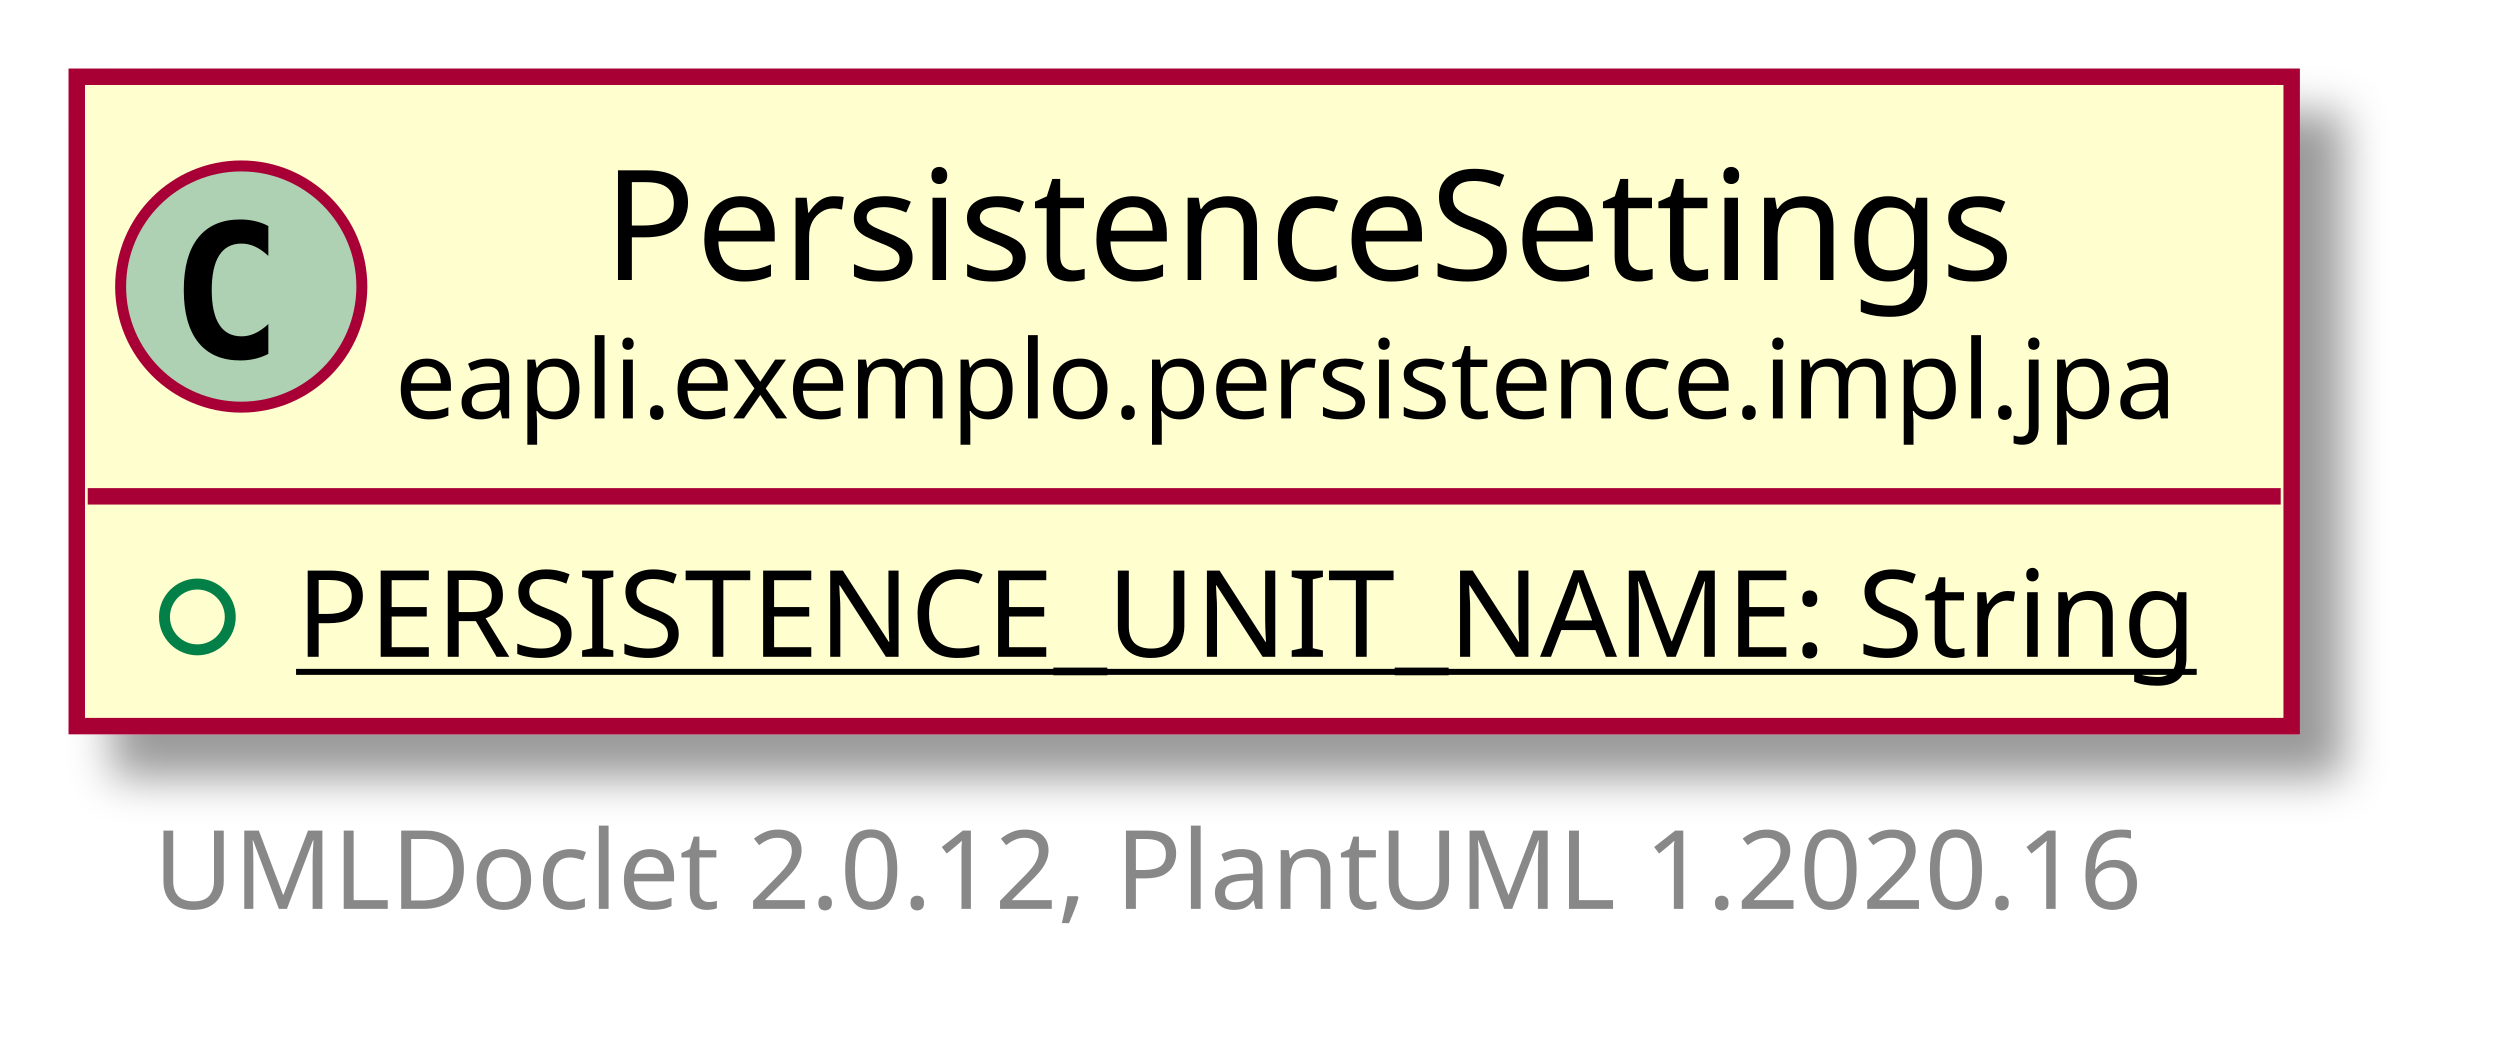
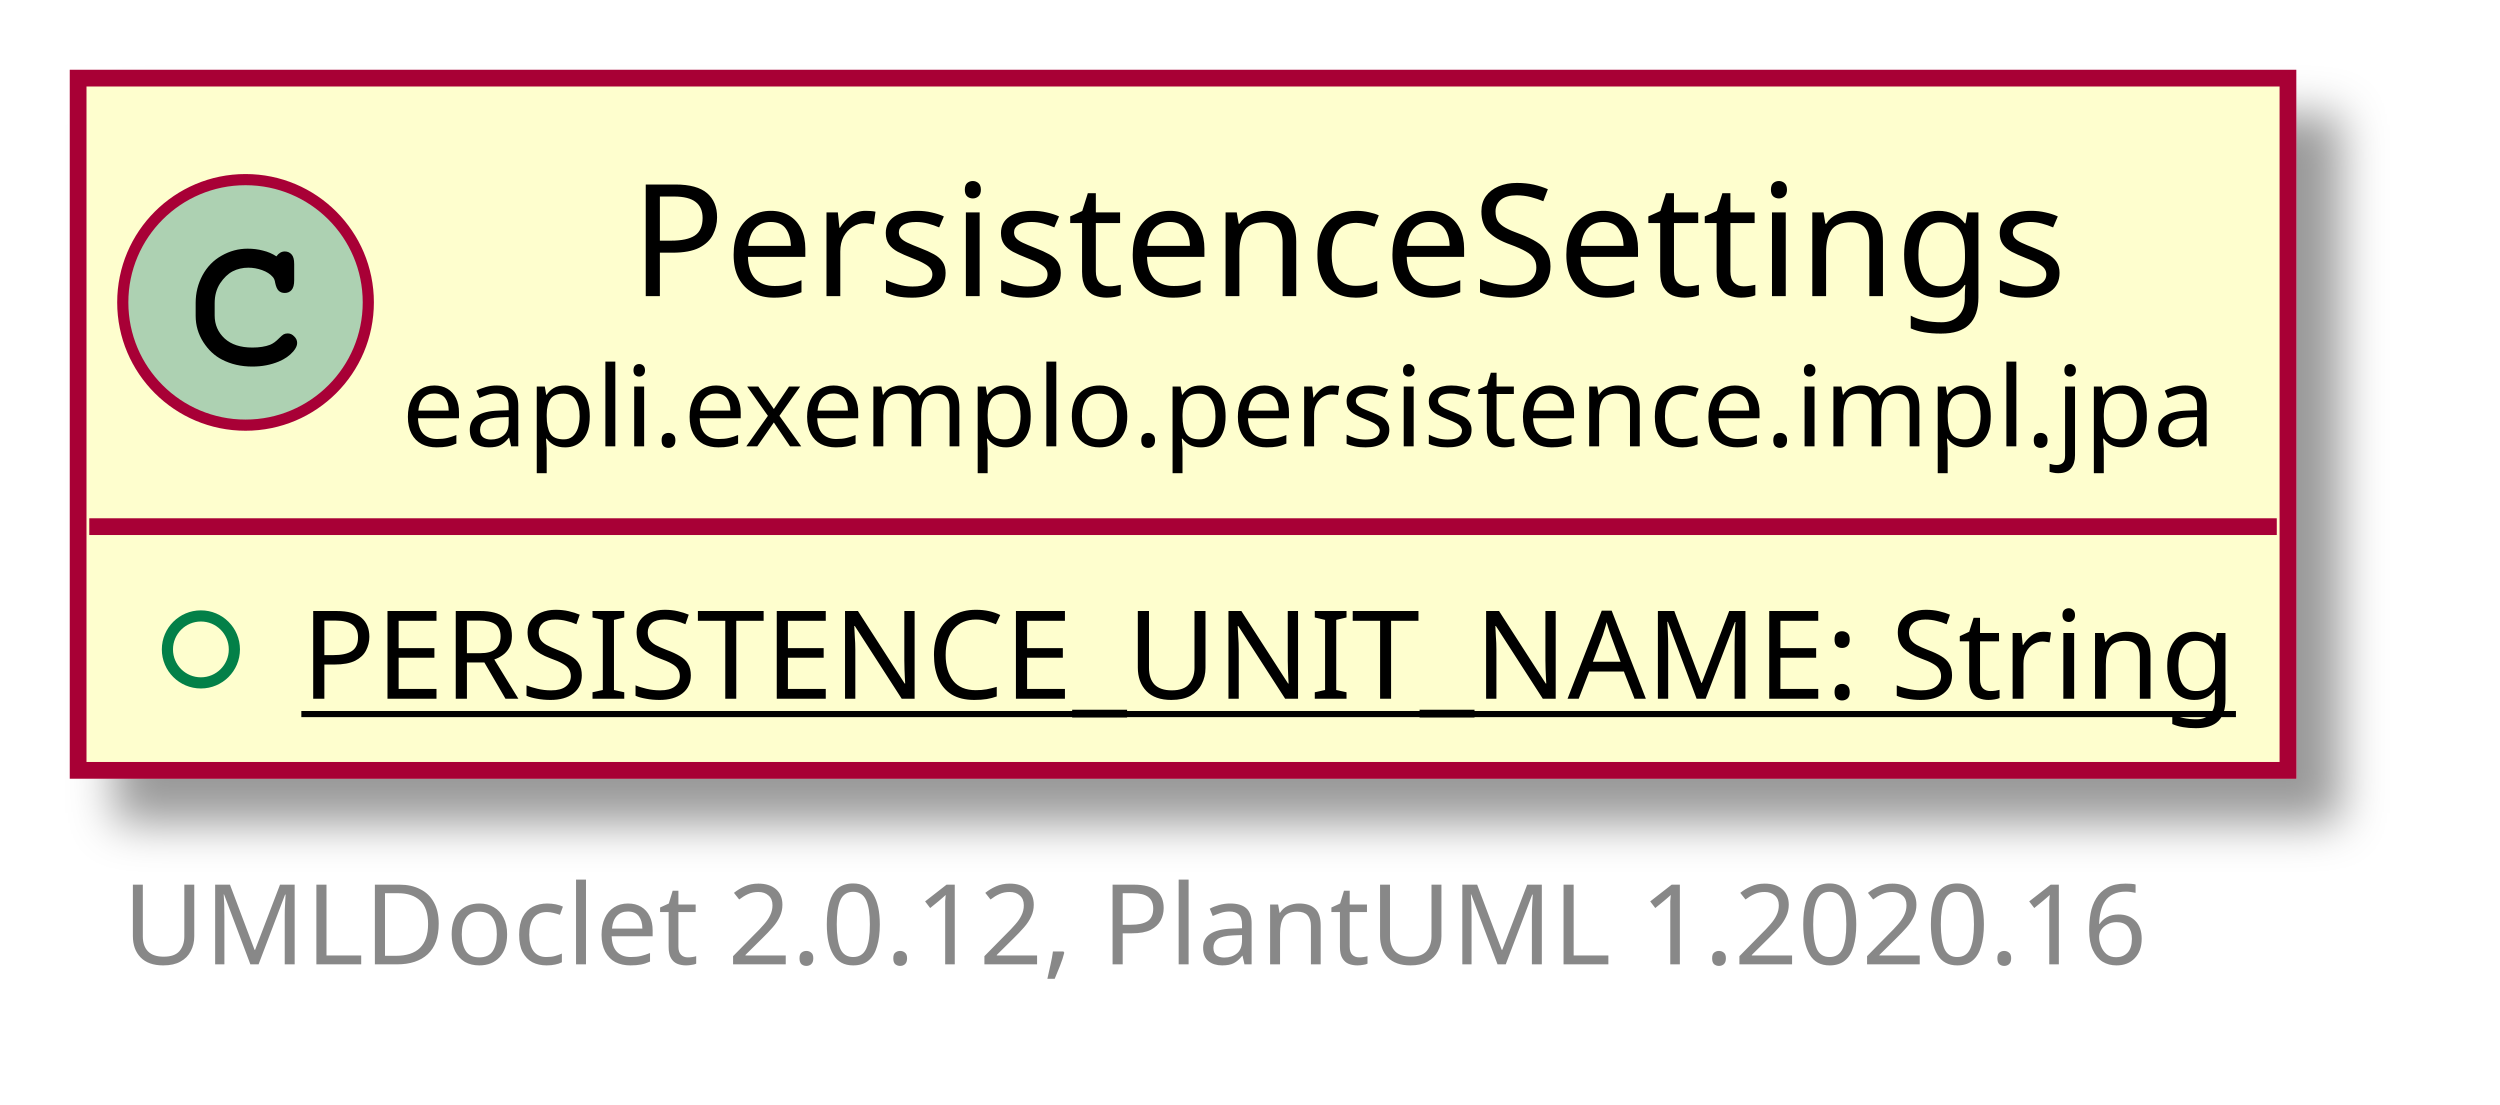
- <svg xmlns="http://www.w3.org/2000/svg" xmlns:xlink="http://www.w3.org/1999/xlink" contentScriptType="application/ecmascript" contentStyleType="text/css" height="96px" preserveAspectRatio="none" style="width:228px;height:96px;" version="1.1" viewBox="0 0 228 96" width="228px" zoomAndPan="magnify">
+ <svg xmlns="http://www.w3.org/2000/svg" xmlns:xlink="http://www.w3.org/1999/xlink" contentScriptType="application/ecmascript" contentStyleType="text/css" height="99px" preserveAspectRatio="none" style="width:224px;height:99px;" version="1.1" viewBox="0 0 224 99" width="224px" zoomAndPan="magnify">
  <defs>
    <filter height="300%" id="ftiv5q8djv9n8" width="300%" x="-1" y="-1">
      <feGaussianBlur result="blurOut" stdDeviation="2.0" />
      <feColorMatrix in="blurOut" result="blurOut2" type="matrix" values="0 0 0 0 0 0 0 0 0 0 0 0 0 0 0 0 0 0 .4 0" />
      <feOffset dx="4.0" dy="4.0" in="blurOut2" result="blurOut3" />
      <feBlend in="SourceGraphic" in2="blurOut3" mode="normal" />
    </filter>
  </defs>
  <g>
    <a href="PersistenceSettings.html" target="_top" title="PersistenceSettings.html" xlink:actuate="onRequest" xlink:href="PersistenceSettings.html" xlink:show="new" xlink:title="PersistenceSettings.html" xlink:type="simple">
-       <rect codeLine="5" fill="#FEFECE" filter="url(#ftiv5q8djv9n8)" height="59.221" id="eapli.exemplo.persistence.impl.jpa.PersistenceSettings" style="stroke: #A80036; stroke-width: 1.5;" width="202" x="7" y="7" />
-       <ellipse cx="22" cy="26.133" fill="#ADD1B2" rx="11" ry="11" style="stroke: #A80036; stroke-width: 1.0;" />
-       <path d="M24.473,32.276 Q23.892,32.575 23.253,32.724 Q22.614,32.873 21.908,32.873 Q19.401,32.873 18.081,31.222 Q16.762,29.57 16.762,26.449 Q16.762,23.319 18.081,21.668 Q19.401,20.016 21.908,20.016 Q22.614,20.016 23.261,20.165 Q23.909,20.314 24.473,20.613 L24.473,23.336 Q23.842,22.755 23.249,22.485 Q22.655,22.215 22.024,22.215 Q20.68,22.215 19.995,23.282 Q19.31,24.349 19.31,26.449 Q19.31,28.541 19.995,29.607 Q20.68,30.674 22.024,30.674 Q22.655,30.674 23.249,30.404 Q23.842,30.134 24.473,29.553 Z " />
-       <text fill="#000000" font-family="sans-serif" font-size="14" lengthAdjust="spacingAndGlyphs" textLength="132" x="55" y="25.535">PersistenceSettings</text>
-       <text fill="#000000" font-family="sans-serif" font-size="10" lengthAdjust="spacingAndGlyphs" textLength="170" x="36" y="38.156">eapli.exemplo.persistence.impl.jpa</text>
-       <line style="stroke: #A80036; stroke-width: 1.5;" x1="8" x2="208" y1="45.266" y2="45.266" />
-       <ellipse cx="18" cy="56.266" fill="none" rx="3" ry="3" style="stroke: #038048; stroke-width: 1.0;" />
-       <text fill="#000000" font-family="sans-serif" font-size="11" lengthAdjust="spacingAndGlyphs" text-decoration="underline" textLength="176" x="27" y="59.9">PERSISTENCE_UNIT_NAME: String</text>
+       <rect codeLine="5" fill="#FEFECE" filter="url(#ftiv5q8djv9n8)" height="62.023" id="eapli.exemplo.persistence.impl.jpa.PersistenceSettings" style="stroke: #A80036; stroke-width: 1.5;" width="198" x="7" y="7" />
+       <ellipse cx="22" cy="27.094" fill="#ADD1B2" rx="11" ry="11" style="stroke: #A80036; stroke-width: 1.0;" />
+       <path d="M24.766,22.969 Q24.922,22.75 25.109,22.641 Q25.297,22.531 25.516,22.531 Q25.891,22.531 26.125,22.797 Q26.359,23.047 26.359,23.656 L26.359,25.109 Q26.359,25.719 26.125,25.984 Q25.891,26.25 25.516,26.25 Q25.172,26.25 24.969,26.047 Q24.766,25.859 24.656,25.344 Q24.609,24.984 24.422,24.797 Q24.094,24.422 23.484,24.203 Q22.875,23.984 22.25,23.984 Q21.484,23.984 20.844,24.312 Q20.219,24.641 19.719,25.391 Q19.234,26.141 19.234,27.172 L19.234,28.266 Q19.234,29.5 20.125,30.328 Q21.016,31.141 22.609,31.141 Q23.547,31.141 24.203,30.891 Q24.594,30.734 25.016,30.297 Q25.281,30.031 25.422,29.953 Q25.578,29.875 25.781,29.875 Q26.109,29.875 26.359,30.141 Q26.625,30.391 26.625,30.734 Q26.625,31.078 26.281,31.484 Q25.781,32.062 24.984,32.391 Q23.906,32.844 22.609,32.844 Q21.094,32.844 19.891,32.219 Q18.906,31.719 18.219,30.656 Q17.531,29.578 17.531,28.297 L17.531,27.141 Q17.531,25.812 18.141,24.672 Q18.766,23.516 19.859,22.906 Q20.953,22.281 22.188,22.281 Q22.922,22.281 23.562,22.453 Q24.219,22.609 24.766,22.969 Z " />
+       <text fill="#000000" font-family="sans-serif" font-size="14" lengthAdjust="spacingAndGlyphs" textLength="125" x="56.5" y="26.533">PersistenceSettings</text>
+       <text fill="#000000" font-family="sans-serif" font-size="10" lengthAdjust="spacingAndGlyphs" textLength="166" x="36" y="39.99">eapli.exemplo.persistence.impl.jpa</text>
+       <line style="stroke: #A80036; stroke-width: 1.5;" x1="8" x2="204" y1="47.188" y2="47.188" />
+       <ellipse cx="18" cy="58.188" fill="none" rx="3" ry="3" style="stroke: #038048; stroke-width: 1.0;" />
+       <text fill="#000000" font-family="sans-serif" font-size="11" lengthAdjust="spacingAndGlyphs" text-decoration="underline" textLength="164" x="27" y="62.606">PERSISTENCE_UNIT_NAME: String</text>
    </a>
-     <text fill="#888888" font-family="sans-serif" font-size="10" lengthAdjust="spacingAndGlyphs" textLength="188" x="14" y="82.889">UMLDoclet 2.0.12, PlantUML 1.2020.16</text>
+     <text fill="#888888" font-family="sans-serif" font-size="10" lengthAdjust="spacingAndGlyphs" textLength="190" x="11" y="86.404">UMLDoclet 2.0.12, PlantUML 1.2020.16</text>
  </g>
</svg>
